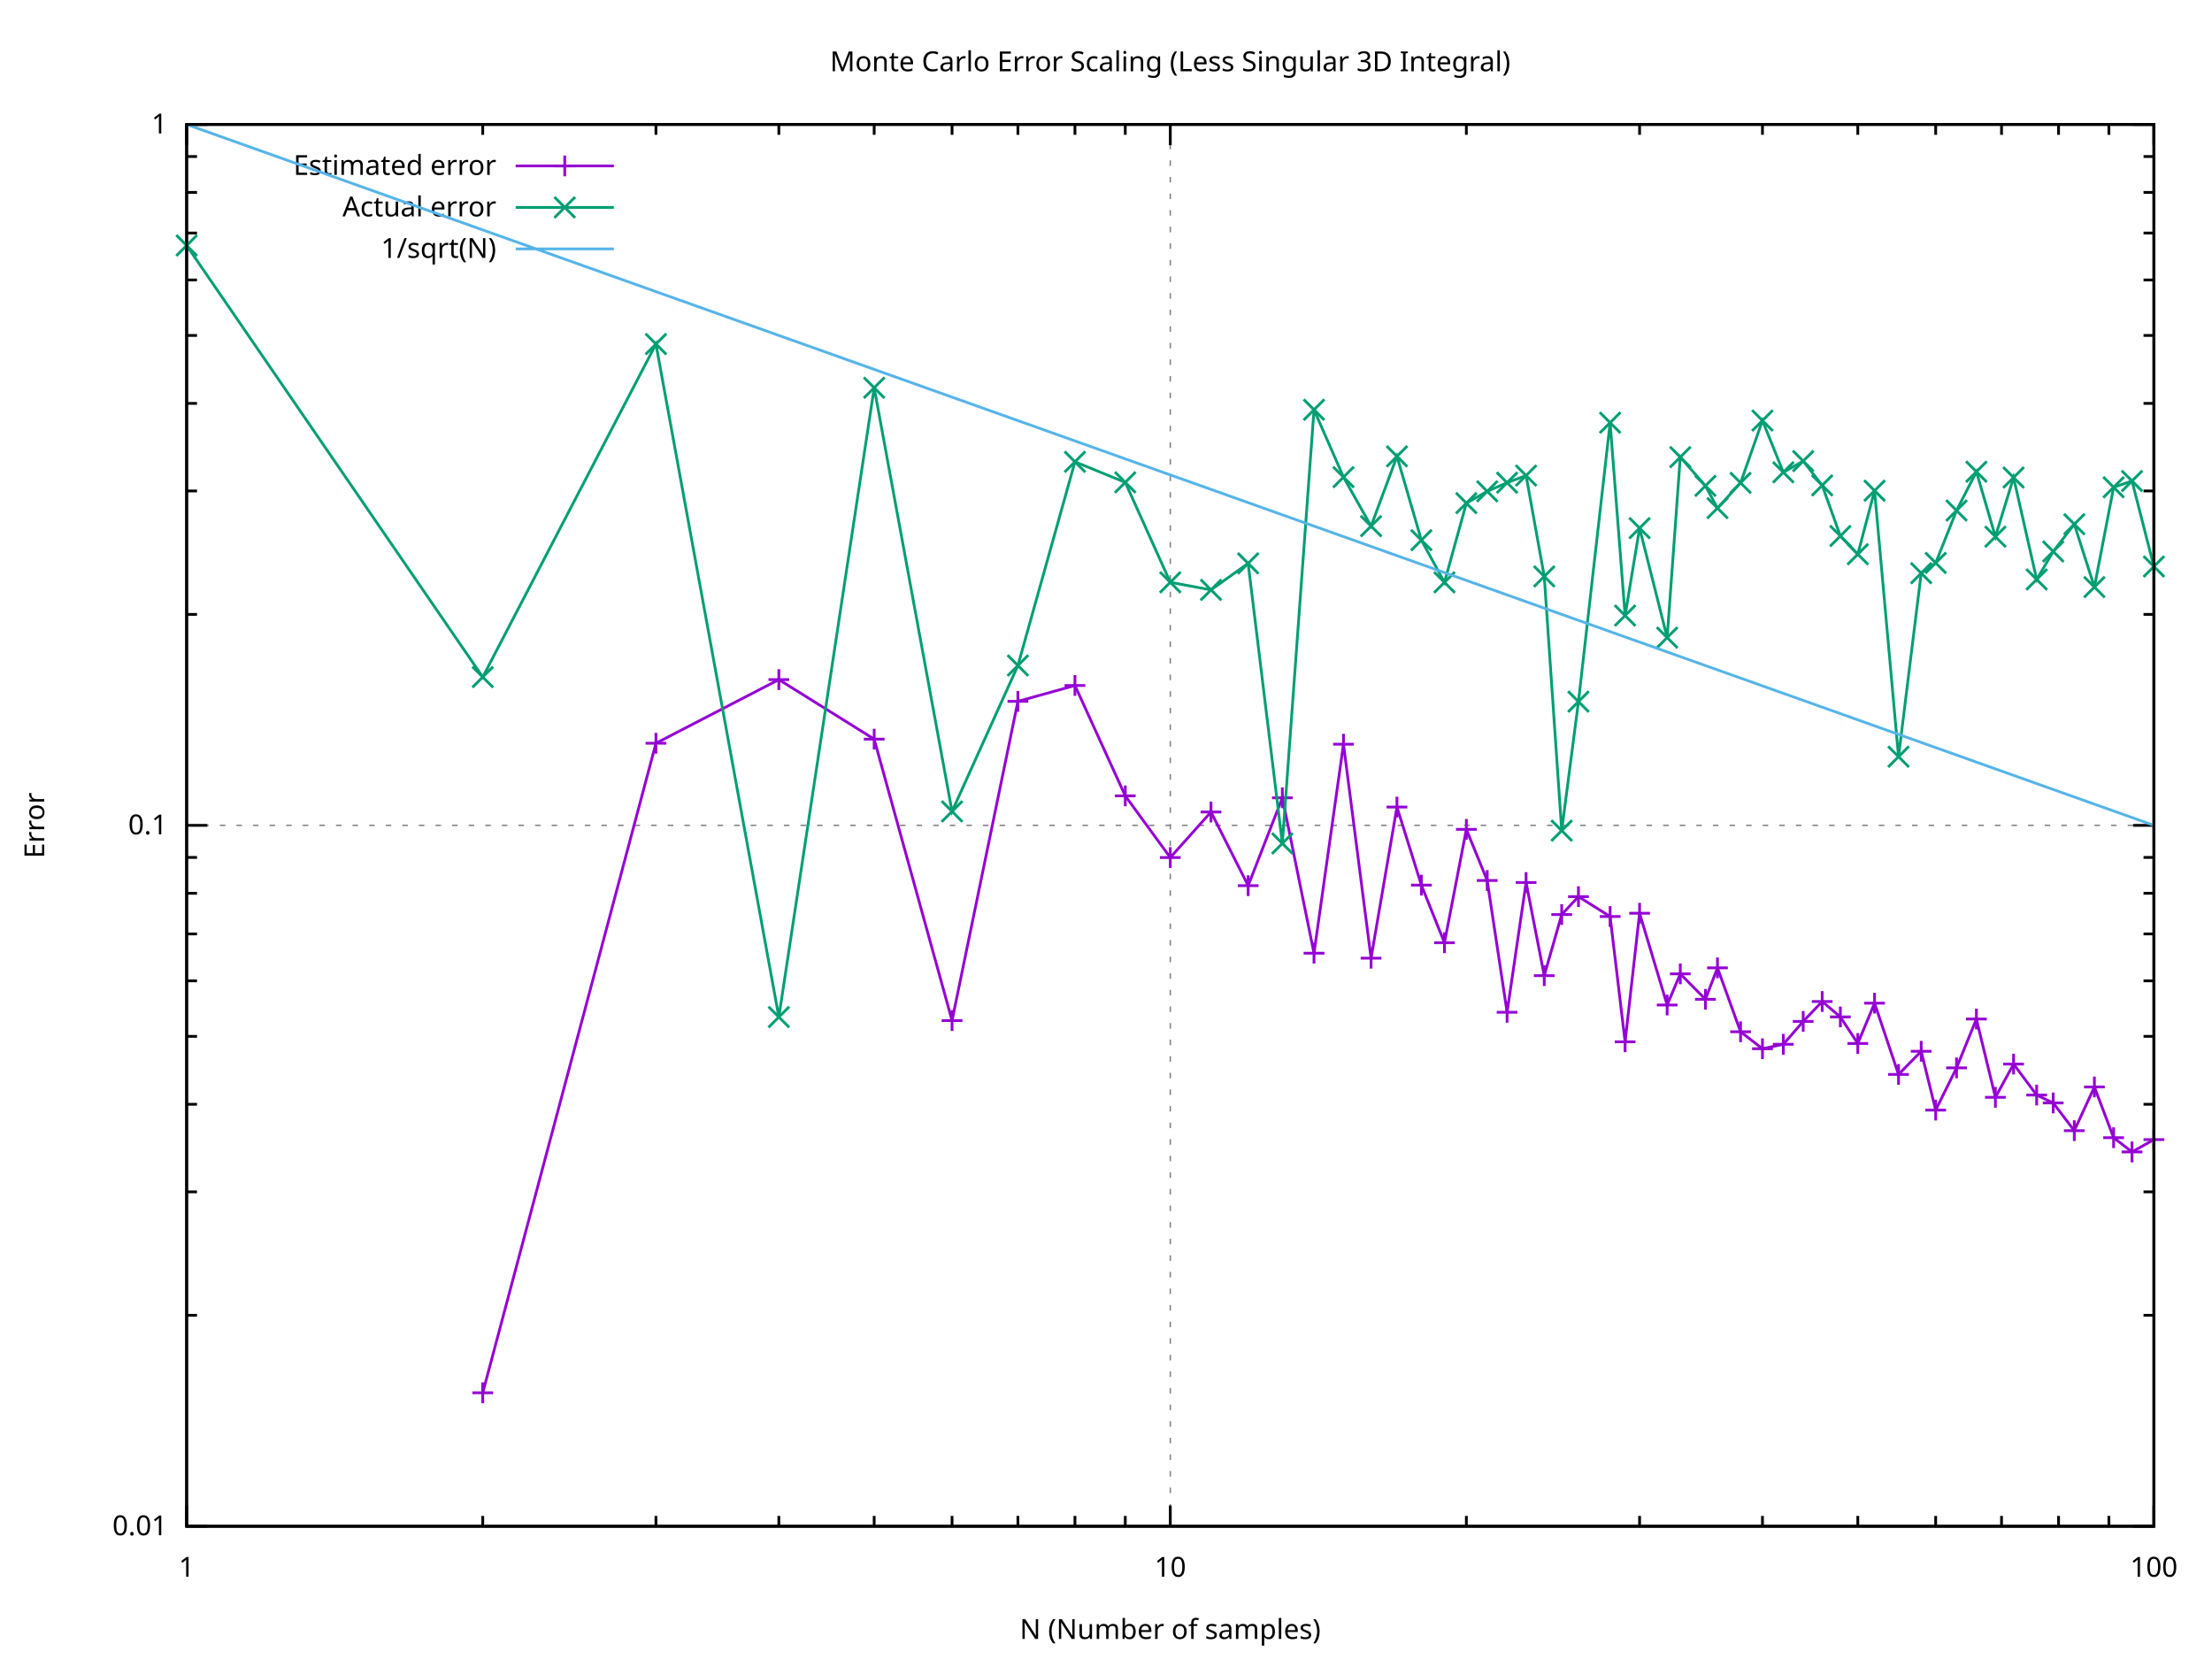
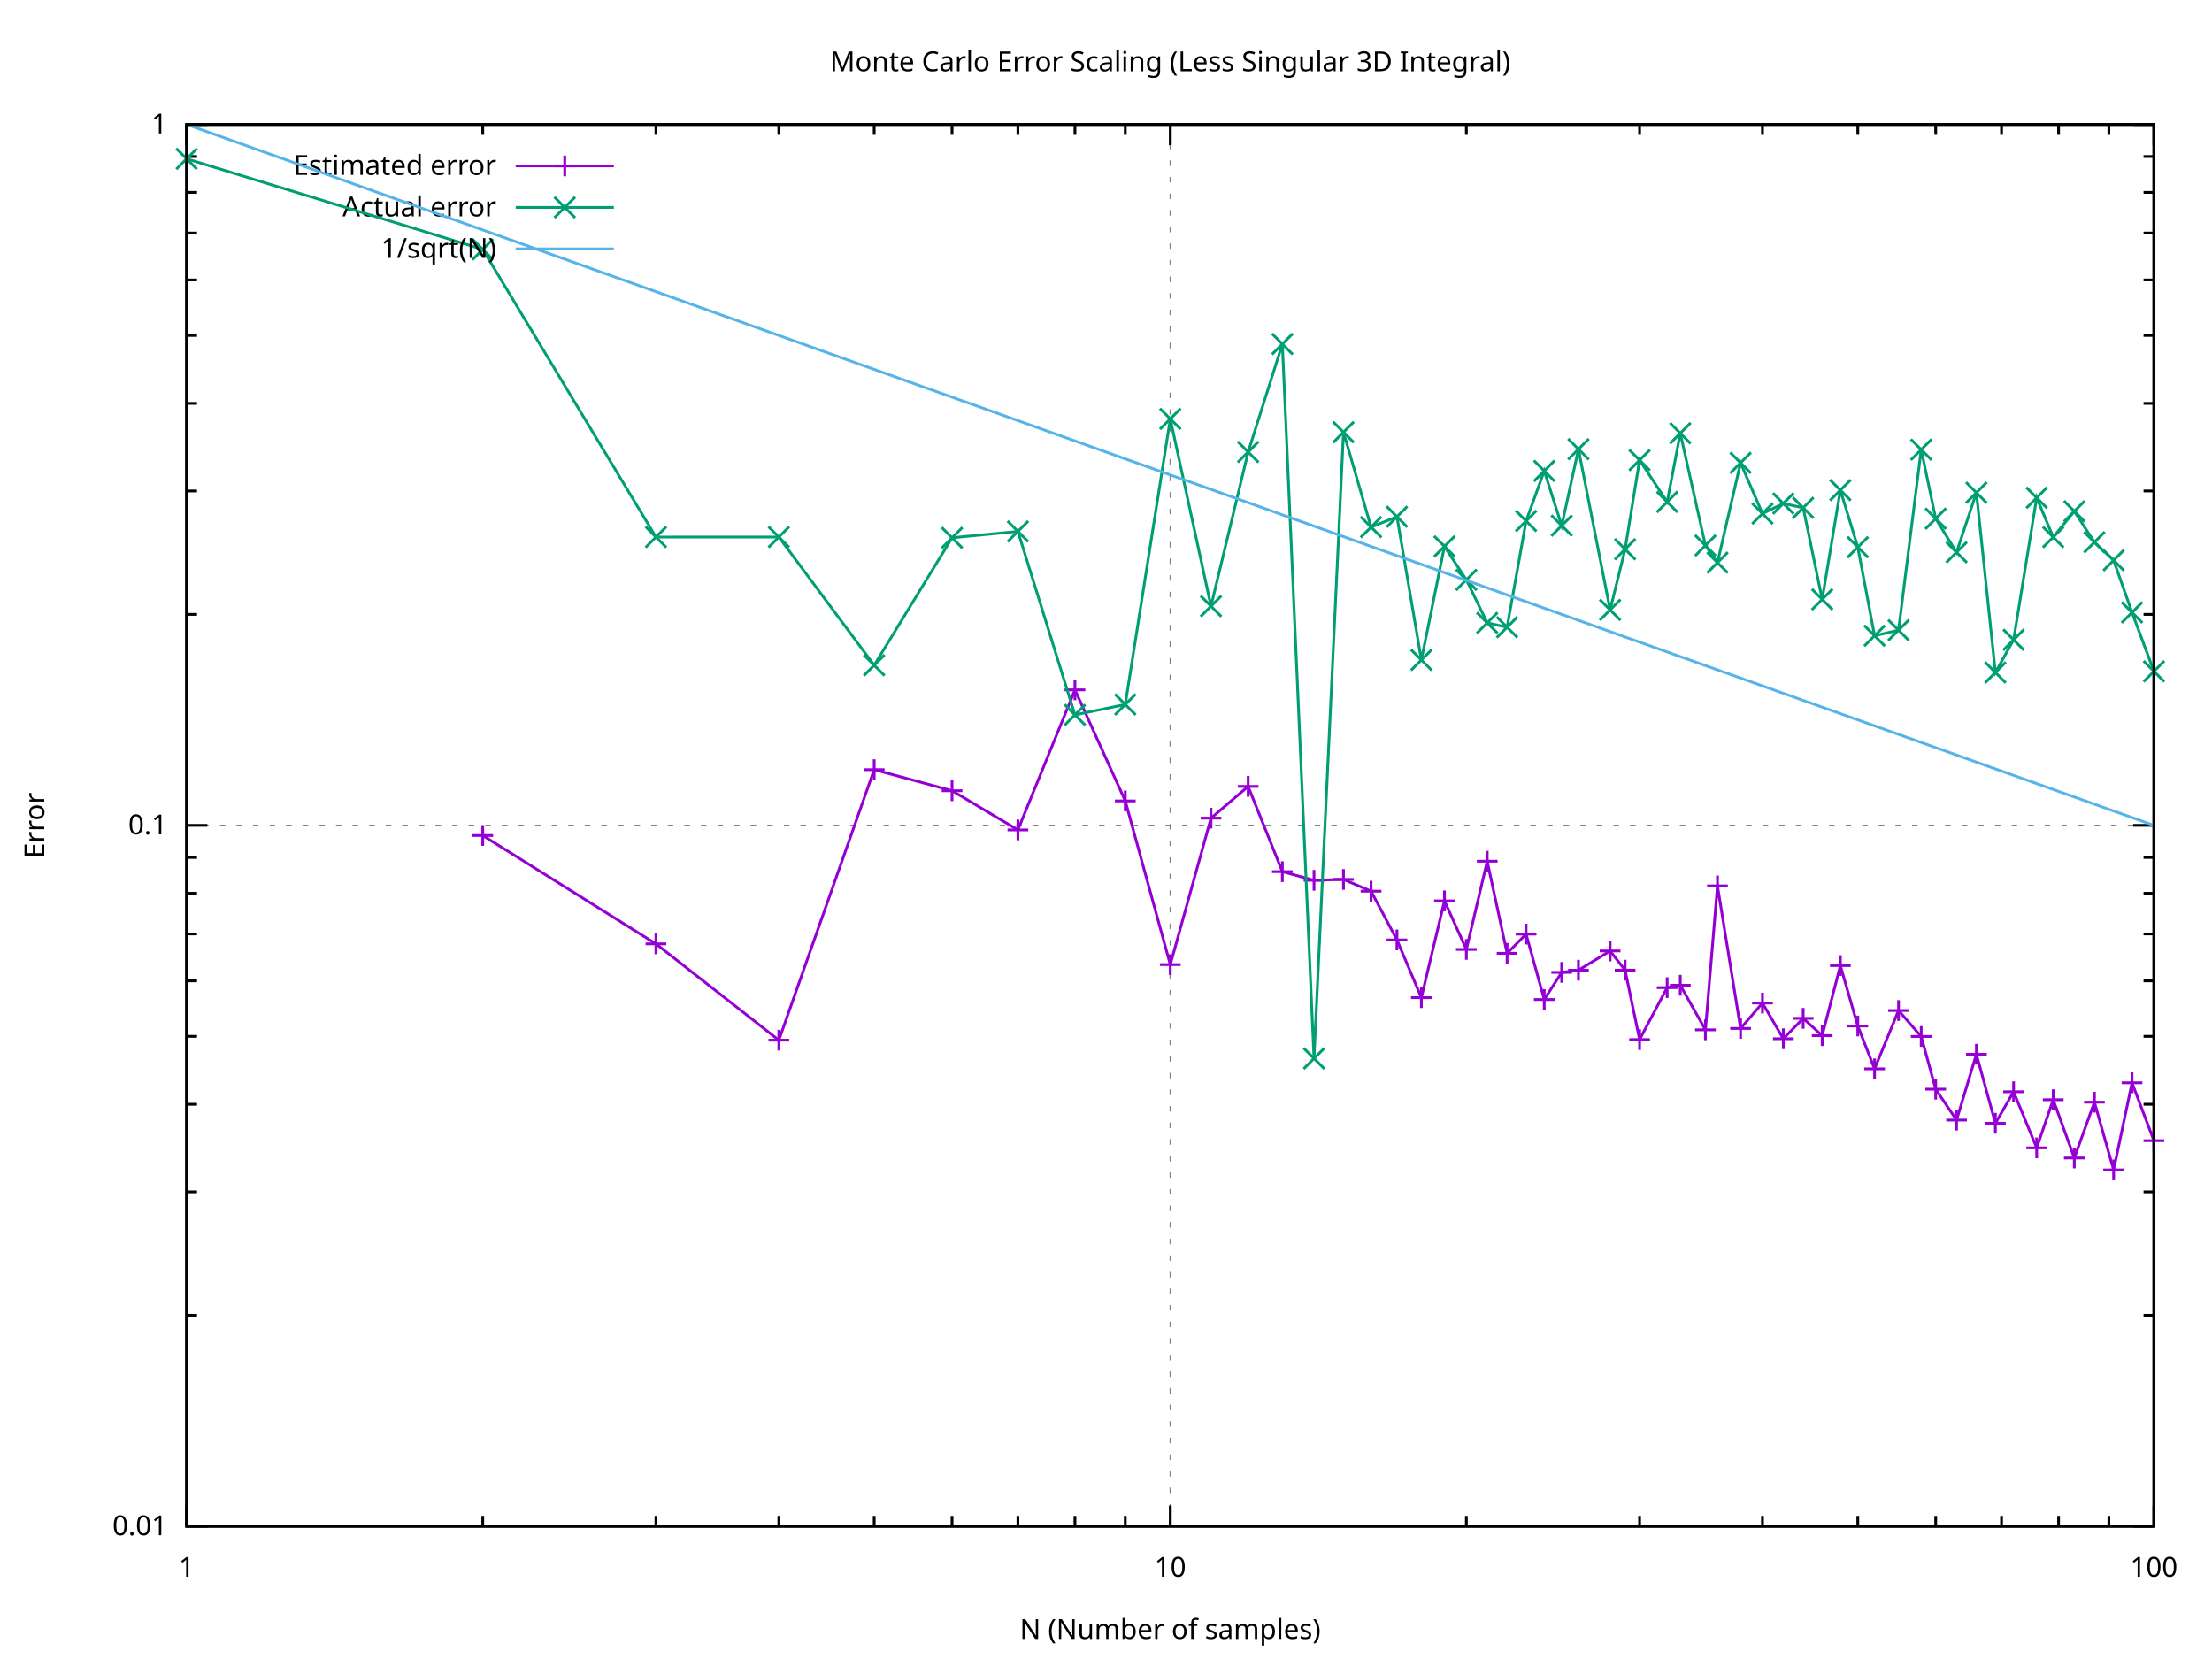
<svg xmlns="http://www.w3.org/2000/svg" xmlns:xlink="http://www.w3.org/1999/xlink" width="800" height="600" viewBox="0 0 800 600">
  <g id="gnuplot_canvas">
    <rect x="0" y="0" width="800" height="600" fill="#ffffff" />
    <defs>
      <circle id="gpDot" r="0.5" stroke-width="0.5" stroke="currentColor" />
      <path id="gpPt0" stroke-width="0.267" stroke="currentColor" d="M-1,0 h2 M0,-1 v2" />
      <path id="gpPt1" stroke-width="0.267" stroke="currentColor" d="M-1,-1 L1,1 M1,-1 L-1,1" />
      <path id="gpPt2" stroke-width="0.267" stroke="currentColor" d="M-1,0 L1,0 M0,-1 L0,1 M-1,-1 L1,1 M-1,1 L1,-1" />
      <rect id="gpPt3" stroke-width="0.267" stroke="currentColor" x="-1" y="-1" width="2" height="2" />
      <rect id="gpPt4" stroke-width="0.267" stroke="currentColor" fill="currentColor" x="-1" y="-1" width="2" height="2" />
      <circle id="gpPt5" stroke-width="0.267" stroke="currentColor" cx="0" cy="0" r="1" />
      <use xlink:href="#gpPt5" id="gpPt6" fill="currentColor" stroke="none" />
      <path id="gpPt7" stroke-width="0.267" stroke="currentColor" d="M0,-1.33 L-1.33,0.67 L1.33,0.67 z" />
      <use xlink:href="#gpPt7" id="gpPt8" fill="currentColor" stroke="none" />
      <use xlink:href="#gpPt7" id="gpPt9" stroke="currentColor" transform="rotate(180)" />
      <use xlink:href="#gpPt9" id="gpPt10" fill="currentColor" stroke="none" />
      <use xlink:href="#gpPt3" id="gpPt11" stroke="currentColor" transform="rotate(45)" />
      <use xlink:href="#gpPt11" id="gpPt12" fill="currentColor" stroke="none" />
      <path id="gpPt13" stroke-width="0.267" stroke="currentColor" d="M0,1.330 L1.265,0.411 L0.782,-1.067 L-0.782,-1.076 L-1.265,0.411 z" />
      <use xlink:href="#gpPt13" id="gpPt14" fill="currentColor" stroke="none" />
      <filter id="textbox" filterUnits="objectBoundingBox" x="0" y="0" height="1" width="1">
        <feFlood flood-color="#FFFFFF" flood-opacity="1" result="bgnd" />
        <feComposite in="SourceGraphic" in2="bgnd" operator="atop" />
      </filter>
      <filter id="greybox" filterUnits="objectBoundingBox" x="0" y="0" height="1" width="1">
        <feFlood flood-color="lightgrey" flood-opacity="1" result="grey" />
        <feComposite in="SourceGraphic" in2="grey" operator="atop" />
      </filter>
    </defs>
    <g fill="none" color="#FFFFFF" stroke="currentColor" stroke-width="1.00" stroke-linecap="butt" stroke-linejoin="miter">
</g>
    <g fill="none" color="black" stroke="currentColor" stroke-width="1.00" stroke-linecap="butt" stroke-linejoin="miter">
</g>
    <g fill="none" color="black" stroke="black" stroke-width="0.50" stroke-linecap="butt" stroke-linejoin="miter">
</g>
    <g fill="none" color="gray" stroke="currentColor" stroke-width="0.50" stroke-linecap="butt" stroke-linejoin="miter">
      <path stroke="gray" stroke-dasharray="2,4" class="gridline" d="M67.50,552.00 L778.99,552.00  " />
    </g>
    <g fill="none" color="gray" stroke="gray" stroke-width="1.00" stroke-linecap="butt" stroke-linejoin="miter">
</g>
    <g fill="none" color="black" stroke="currentColor" stroke-width="1.00" stroke-linecap="butt" stroke-linejoin="miter">
      <path stroke="black" d="M67.50,552.00 L75.00,552.00 M778.99,552.00 L771.49,552.00  " />
      <g transform="translate(60.50,555.25)" stroke="none" fill="black" font-family="Verdana" font-size="10.00" text-anchor="end">
        <text>
          <tspan font-family="Verdana"> 0.01</tspan>
        </text>
      </g>
    </g>
    <g fill="none" color="black" stroke="currentColor" stroke-width="1.00" stroke-linecap="butt" stroke-linejoin="miter">
      <path stroke="black" d="M67.50,475.69 L71.25,475.69 M778.99,475.69 L775.24,475.69 M67.50,431.05 L71.25,431.05 M778.99,431.05 L775.24,431.05   M67.50,399.38 L71.25,399.38 M778.99,399.38 L775.24,399.38 M67.50,374.81 L71.25,374.81 M778.99,374.81 L775.24,374.81   M67.50,354.74 L71.25,354.74 M778.99,354.74 L775.24,354.74 M67.50,337.77 L71.25,337.77 M778.99,337.77 L775.24,337.77   M67.50,323.07 L71.25,323.07 M778.99,323.07 L775.24,323.07 M67.50,310.10 L71.25,310.10 M778.99,310.10 L775.24,310.10    " />
    </g>
    <g fill="none" color="black" stroke="black" stroke-width="0.50" stroke-linecap="butt" stroke-linejoin="miter">
</g>
    <g fill="none" color="gray" stroke="currentColor" stroke-width="0.50" stroke-linecap="butt" stroke-linejoin="miter">
      <path stroke="gray" stroke-dasharray="2,4" class="gridline" d="M67.50,298.50 L778.99,298.50  " />
    </g>
    <g fill="none" color="gray" stroke="gray" stroke-width="1.00" stroke-linecap="butt" stroke-linejoin="miter">
</g>
    <g fill="none" color="black" stroke="currentColor" stroke-width="1.00" stroke-linecap="butt" stroke-linejoin="miter">
      <path stroke="black" d="M67.50,298.50 L75.00,298.50 M778.99,298.50 L771.49,298.50  " />
      <g transform="translate(60.50,301.75)" stroke="none" fill="black" font-family="Verdana" font-size="10.00" text-anchor="end">
        <text>
          <tspan font-family="Verdana"> 0.1</tspan>
        </text>
      </g>
    </g>
    <g fill="none" color="black" stroke="currentColor" stroke-width="1.00" stroke-linecap="butt" stroke-linejoin="miter">
      <path stroke="black" d="M67.50,222.20 L71.25,222.20 M778.99,222.20 L775.24,222.20 M67.50,177.56 L71.25,177.56 M778.99,177.56 L775.24,177.56   M67.50,145.89 L71.25,145.89 M778.99,145.89 L775.24,145.89 M67.50,121.32 L71.25,121.32 M778.99,121.32 L775.24,121.32   M67.50,101.25 L71.25,101.25 M778.99,101.25 L775.24,101.25 M67.50,84.28 L71.25,84.28 M778.99,84.28 L775.24,84.28   M67.50,69.58 L71.25,69.58 M778.99,69.58 L775.24,69.58 M67.50,56.61 L71.25,56.61 M778.99,56.61 L775.24,56.61    " />
    </g>
    <g fill="none" color="black" stroke="black" stroke-width="0.50" stroke-linecap="butt" stroke-linejoin="miter">
</g>
    <g fill="none" color="gray" stroke="currentColor" stroke-width="0.50" stroke-linecap="butt" stroke-linejoin="miter">
      <path stroke="gray" stroke-dasharray="2,4" class="gridline" d="M67.50,45.01 L778.99,45.01  " />
    </g>
    <g fill="none" color="gray" stroke="gray" stroke-width="1.00" stroke-linecap="butt" stroke-linejoin="miter">
</g>
    <g fill="none" color="black" stroke="currentColor" stroke-width="1.00" stroke-linecap="butt" stroke-linejoin="miter">
      <path stroke="black" d="M67.50,45.01 L75.00,45.01 M778.99,45.01 L771.49,45.01  " />
      <g transform="translate(60.50,48.26)" stroke="none" fill="black" font-family="Verdana" font-size="10.00" text-anchor="end">
        <text>
          <tspan font-family="Verdana"> 1</tspan>
        </text>
      </g>
    </g>
    <g fill="none" color="black" stroke="currentColor" stroke-width="1.00" stroke-linecap="butt" stroke-linejoin="miter">
</g>
    <g fill="none" color="black" stroke="black" stroke-width="0.50" stroke-linecap="butt" stroke-linejoin="miter">
</g>
    <g fill="none" color="gray" stroke="currentColor" stroke-width="0.50" stroke-linecap="butt" stroke-linejoin="miter">
      <path stroke="gray" stroke-dasharray="2,4" class="gridline" d="M67.50,552.00 L67.50,45.01  " />
    </g>
    <g fill="none" color="gray" stroke="gray" stroke-width="1.00" stroke-linecap="butt" stroke-linejoin="miter">
</g>
    <g fill="none" color="black" stroke="currentColor" stroke-width="1.00" stroke-linecap="butt" stroke-linejoin="miter">
      <path stroke="black" d="M67.50,552.00 L67.50,544.50 M67.50,45.01 L67.50,52.51  " />
      <g transform="translate(67.50,570.25)" stroke="none" fill="black" font-family="Verdana" font-size="10.00" text-anchor="middle">
        <text>
          <tspan font-family="Verdana"> 1</tspan>
        </text>
      </g>
    </g>
    <g fill="none" color="black" stroke="currentColor" stroke-width="1.00" stroke-linecap="butt" stroke-linejoin="miter">
      <path stroke="black" d="M174.59,552.00 L174.59,548.25 M174.59,45.01 L174.59,48.76 M237.23,552.00 L237.23,548.25 M237.23,45.01 L237.23,48.76   M281.68,552.00 L281.68,548.25 M281.68,45.01 L281.68,48.76 M316.16,552.00 L316.16,548.25 M316.16,45.01 L316.16,48.76   M344.32,552.00 L344.32,548.25 M344.32,45.01 L344.32,48.76 M368.14,552.00 L368.14,548.25 M368.14,45.01 L368.14,48.76   M388.77,552.00 L388.77,548.25 M388.77,45.01 L388.77,48.76 M406.97,552.00 L406.97,548.25 M406.97,45.01 L406.97,48.76    " />
    </g>
    <g fill="none" color="black" stroke="black" stroke-width="0.50" stroke-linecap="butt" stroke-linejoin="miter">
</g>
    <g fill="none" color="gray" stroke="currentColor" stroke-width="0.50" stroke-linecap="butt" stroke-linejoin="miter">
      <path stroke="gray" stroke-dasharray="2,4" class="gridline" d="M423.25,552.00 L423.25,45.01  " />
    </g>
    <g fill="none" color="gray" stroke="gray" stroke-width="1.00" stroke-linecap="butt" stroke-linejoin="miter">
</g>
    <g fill="none" color="black" stroke="currentColor" stroke-width="1.00" stroke-linecap="butt" stroke-linejoin="miter">
      <path stroke="black" d="M423.25,552.00 L423.25,544.50 M423.25,45.01 L423.25,52.51  " />
      <g transform="translate(423.25,570.25)" stroke="none" fill="black" font-family="Verdana" font-size="10.00" text-anchor="middle">
        <text>
          <tspan font-family="Verdana"> 10</tspan>
        </text>
      </g>
    </g>
    <g fill="none" color="black" stroke="currentColor" stroke-width="1.00" stroke-linecap="butt" stroke-linejoin="miter">
      <path stroke="black" d="M530.33,552.00 L530.33,548.25 M530.33,45.01 L530.33,48.76 M592.98,552.00 L592.98,548.25 M592.98,45.01 L592.98,48.76   M637.42,552.00 L637.42,548.25 M637.42,45.01 L637.42,48.76 M671.90,552.00 L671.90,548.25 M671.90,45.01 L671.90,48.76   M700.07,552.00 L700.07,548.25 M700.07,45.01 L700.07,48.76 M723.88,552.00 L723.88,548.25 M723.88,45.01 L723.88,48.76   M744.51,552.00 L744.51,548.25 M744.51,45.01 L744.51,48.76 M762.71,552.00 L762.71,548.25 M762.71,45.01 L762.71,48.76    " />
    </g>
    <g fill="none" color="black" stroke="black" stroke-width="0.50" stroke-linecap="butt" stroke-linejoin="miter">
</g>
    <g fill="none" color="gray" stroke="currentColor" stroke-width="0.50" stroke-linecap="butt" stroke-linejoin="miter">
      <path stroke="gray" stroke-dasharray="2,4" class="gridline" d="M778.99,552.00 L778.99,45.01  " />
    </g>
    <g fill="none" color="gray" stroke="gray" stroke-width="1.00" stroke-linecap="butt" stroke-linejoin="miter">
</g>
    <g fill="none" color="black" stroke="currentColor" stroke-width="1.00" stroke-linecap="butt" stroke-linejoin="miter">
      <path stroke="black" d="M778.99,552.00 L778.99,544.50 M778.99,45.01 L778.99,52.51  " />
      <g transform="translate(778.99,570.25)" stroke="none" fill="black" font-family="Verdana" font-size="10.00" text-anchor="middle">
        <text>
          <tspan font-family="Verdana"> 100</tspan>
        </text>
      </g>
    </g>
    <g fill="none" color="black" stroke="currentColor" stroke-width="1.00" stroke-linecap="butt" stroke-linejoin="miter">
</g>
    <g fill="none" color="black" stroke="currentColor" stroke-width="1.00" stroke-linecap="butt" stroke-linejoin="miter">
      <path stroke="black" d="M67.50,45.01 L67.50,552.00 L778.99,552.00 L778.99,45.01 L67.50,45.01 Z  " />
    </g>
    <g fill="none" color="black" stroke="currentColor" stroke-width="1.00" stroke-linecap="butt" stroke-linejoin="miter">
</g>
    <g id="gnuplot_plot_1">
      <g fill="none" color="black" stroke="currentColor" stroke-width="1.00" stroke-linecap="butt" stroke-linejoin="miter">
        <g transform="translate(179.50,63.26)" stroke="none" fill="black" font-family="Verdana" font-size="10.00" text-anchor="end">
          <text>
            <tspan font-family="Verdana">Estimated error</tspan>
          </text>
        </g>
      </g>
      <g fill="none" color="black" stroke="currentColor" stroke-width="1.00" stroke-linecap="butt" stroke-linejoin="miter">
-         <path stroke="rgb(148,   0, 211)" d="M186.50,60.01 L222.00,60.01 M174.59,503.72 L237.23,268.80 L281.68,245.79 L316.16,267.32 L344.32,369.10 L368.14,253.65   L388.77,247.92 L406.97,287.84 L423.25,310.14 L437.97,293.67 L451.41,320.31 L463.78,288.54 L475.23,344.74 L485.89,269.15   L495.86,346.54 L505.23,291.88 L514.06,320.11 L522.41,340.96 L530.33,299.95 L537.87,318.44 L545.06,366.10 L551.93,319.17   L558.50,352.86 L564.81,330.76 L570.87,324.28 L582.32,331.47 L587.74,376.79 L592.98,330.29 L602.95,363.48 L607.70,352.21   L616.79,361.41 L621.15,350.04 L629.50,373.15 L637.42,379.29 L644.96,377.68 L652.15,369.41 L659.02,362.21 L665.59,367.78   L671.90,377.39 L677.96,362.81 L686.63,388.58 L694.83,380.21 L700.07,401.49 L707.61,386.21 L714.79,368.54 L721.66,396.86   L728.24,384.84 L736.59,396.04 L742.57,398.89 L750.20,408.92 L757.47,393.12 L764.42,411.46 L771.07,416.61 L778.99,412.15    " />
-         <use xlink:href="#gpPt0" transform="translate(174.59,503.72) scale(3.75)" color="rgb(148,   0, 211)" />
-         <use xlink:href="#gpPt0" transform="translate(237.23,268.80) scale(3.75)" color="rgb(148,   0, 211)" />
-         <use xlink:href="#gpPt0" transform="translate(281.68,245.79) scale(3.75)" color="rgb(148,   0, 211)" />
-         <use xlink:href="#gpPt0" transform="translate(316.16,267.32) scale(3.75)" color="rgb(148,   0, 211)" />
-         <use xlink:href="#gpPt0" transform="translate(344.32,369.10) scale(3.75)" color="rgb(148,   0, 211)" />
-         <use xlink:href="#gpPt0" transform="translate(368.14,253.65) scale(3.75)" color="rgb(148,   0, 211)" />
-         <use xlink:href="#gpPt0" transform="translate(388.77,247.92) scale(3.75)" color="rgb(148,   0, 211)" />
-         <use xlink:href="#gpPt0" transform="translate(406.97,287.84) scale(3.75)" color="rgb(148,   0, 211)" />
-         <use xlink:href="#gpPt0" transform="translate(423.25,310.14) scale(3.75)" color="rgb(148,   0, 211)" />
-         <use xlink:href="#gpPt0" transform="translate(437.97,293.67) scale(3.75)" color="rgb(148,   0, 211)" />
-         <use xlink:href="#gpPt0" transform="translate(451.41,320.31) scale(3.75)" color="rgb(148,   0, 211)" />
-         <use xlink:href="#gpPt0" transform="translate(463.78,288.54) scale(3.75)" color="rgb(148,   0, 211)" />
-         <use xlink:href="#gpPt0" transform="translate(475.23,344.74) scale(3.75)" color="rgb(148,   0, 211)" />
-         <use xlink:href="#gpPt0" transform="translate(485.89,269.15) scale(3.75)" color="rgb(148,   0, 211)" />
-         <use xlink:href="#gpPt0" transform="translate(495.86,346.54) scale(3.75)" color="rgb(148,   0, 211)" />
-         <use xlink:href="#gpPt0" transform="translate(505.23,291.88) scale(3.75)" color="rgb(148,   0, 211)" />
-         <use xlink:href="#gpPt0" transform="translate(514.06,320.11) scale(3.75)" color="rgb(148,   0, 211)" />
-         <use xlink:href="#gpPt0" transform="translate(522.41,340.96) scale(3.75)" color="rgb(148,   0, 211)" />
-         <use xlink:href="#gpPt0" transform="translate(530.33,299.95) scale(3.75)" color="rgb(148,   0, 211)" />
-         <use xlink:href="#gpPt0" transform="translate(537.87,318.44) scale(3.75)" color="rgb(148,   0, 211)" />
-         <use xlink:href="#gpPt0" transform="translate(545.06,366.10) scale(3.75)" color="rgb(148,   0, 211)" />
-         <use xlink:href="#gpPt0" transform="translate(551.93,319.17) scale(3.75)" color="rgb(148,   0, 211)" />
-         <use xlink:href="#gpPt0" transform="translate(558.50,352.86) scale(3.75)" color="rgb(148,   0, 211)" />
-         <use xlink:href="#gpPt0" transform="translate(564.81,330.76) scale(3.75)" color="rgb(148,   0, 211)" />
-         <use xlink:href="#gpPt0" transform="translate(570.87,324.28) scale(3.75)" color="rgb(148,   0, 211)" />
-         <use xlink:href="#gpPt0" transform="translate(582.32,331.47) scale(3.75)" color="rgb(148,   0, 211)" />
-         <use xlink:href="#gpPt0" transform="translate(587.74,376.79) scale(3.75)" color="rgb(148,   0, 211)" />
-         <use xlink:href="#gpPt0" transform="translate(592.98,330.29) scale(3.75)" color="rgb(148,   0, 211)" />
-         <use xlink:href="#gpPt0" transform="translate(602.95,363.48) scale(3.75)" color="rgb(148,   0, 211)" />
-         <use xlink:href="#gpPt0" transform="translate(607.70,352.21) scale(3.75)" color="rgb(148,   0, 211)" />
-         <use xlink:href="#gpPt0" transform="translate(616.79,361.41) scale(3.75)" color="rgb(148,   0, 211)" />
-         <use xlink:href="#gpPt0" transform="translate(621.15,350.04) scale(3.75)" color="rgb(148,   0, 211)" />
-         <use xlink:href="#gpPt0" transform="translate(629.50,373.15) scale(3.75)" color="rgb(148,   0, 211)" />
-         <use xlink:href="#gpPt0" transform="translate(637.42,379.29) scale(3.75)" color="rgb(148,   0, 211)" />
-         <use xlink:href="#gpPt0" transform="translate(644.96,377.68) scale(3.75)" color="rgb(148,   0, 211)" />
-         <use xlink:href="#gpPt0" transform="translate(652.15,369.41) scale(3.75)" color="rgb(148,   0, 211)" />
-         <use xlink:href="#gpPt0" transform="translate(659.02,362.21) scale(3.75)" color="rgb(148,   0, 211)" />
-         <use xlink:href="#gpPt0" transform="translate(665.59,367.78) scale(3.75)" color="rgb(148,   0, 211)" />
-         <use xlink:href="#gpPt0" transform="translate(671.90,377.39) scale(3.75)" color="rgb(148,   0, 211)" />
-         <use xlink:href="#gpPt0" transform="translate(677.96,362.81) scale(3.75)" color="rgb(148,   0, 211)" />
-         <use xlink:href="#gpPt0" transform="translate(686.63,388.58) scale(3.75)" color="rgb(148,   0, 211)" />
-         <use xlink:href="#gpPt0" transform="translate(694.83,380.21) scale(3.75)" color="rgb(148,   0, 211)" />
-         <use xlink:href="#gpPt0" transform="translate(700.07,401.49) scale(3.75)" color="rgb(148,   0, 211)" />
-         <use xlink:href="#gpPt0" transform="translate(707.61,386.21) scale(3.75)" color="rgb(148,   0, 211)" />
-         <use xlink:href="#gpPt0" transform="translate(714.79,368.54) scale(3.75)" color="rgb(148,   0, 211)" />
-         <use xlink:href="#gpPt0" transform="translate(721.66,396.86) scale(3.75)" color="rgb(148,   0, 211)" />
-         <use xlink:href="#gpPt0" transform="translate(728.24,384.84) scale(3.75)" color="rgb(148,   0, 211)" />
-         <use xlink:href="#gpPt0" transform="translate(736.59,396.04) scale(3.75)" color="rgb(148,   0, 211)" />
-         <use xlink:href="#gpPt0" transform="translate(742.57,398.89) scale(3.75)" color="rgb(148,   0, 211)" />
-         <use xlink:href="#gpPt0" transform="translate(750.20,408.92) scale(3.75)" color="rgb(148,   0, 211)" />
-         <use xlink:href="#gpPt0" transform="translate(757.47,393.12) scale(3.75)" color="rgb(148,   0, 211)" />
-         <use xlink:href="#gpPt0" transform="translate(764.42,411.46) scale(3.75)" color="rgb(148,   0, 211)" />
-         <use xlink:href="#gpPt0" transform="translate(771.07,416.61) scale(3.75)" color="rgb(148,   0, 211)" />
-         <use xlink:href="#gpPt0" transform="translate(778.99,412.15) scale(3.75)" color="rgb(148,   0, 211)" />
+         <path stroke="rgb(148,   0, 211)" d="M186.50,60.01 L222.00,60.01 M174.59,302.17 L237.23,341.36 L281.68,376.19 L316.16,278.36 L344.32,285.98 L368.14,300.15   L388.77,249.50 L406.97,289.67 L423.25,348.87 L437.97,295.89 L451.41,284.42 L463.78,315.25 L475.23,318.37 L485.89,318.06   L495.86,322.31 L505.23,339.94 L514.06,360.81 L522.41,325.81 L530.33,343.37 L537.87,311.47 L545.06,344.79 L551.93,337.83   L558.50,361.49 L564.81,351.68 L570.87,350.89 L582.32,343.92 L587.74,350.87 L592.98,375.98 L602.95,357.19 L607.70,356.34   L616.79,372.45 L621.15,320.39 L629.50,371.95 L637.42,362.76 L644.96,375.67 L652.15,368.30 L659.02,374.55 L665.59,349.22   L671.90,371.07 L677.96,386.56 L686.63,365.47 L694.83,374.85 L700.07,393.92 L707.61,405.09 L714.79,381.29 L721.66,406.24   L728.24,394.85 L736.59,415.14 L742.57,397.73 L750.20,418.80 L757.47,398.62 L764.42,423.11 L771.07,391.61 L778.99,412.54    " />
+         <use xlink:href="#gpPt0" transform="translate(174.59,302.17) scale(3.75)" color="rgb(148,   0, 211)" />
+         <use xlink:href="#gpPt0" transform="translate(237.23,341.36) scale(3.75)" color="rgb(148,   0, 211)" />
+         <use xlink:href="#gpPt0" transform="translate(281.68,376.19) scale(3.75)" color="rgb(148,   0, 211)" />
+         <use xlink:href="#gpPt0" transform="translate(316.16,278.36) scale(3.75)" color="rgb(148,   0, 211)" />
+         <use xlink:href="#gpPt0" transform="translate(344.32,285.98) scale(3.75)" color="rgb(148,   0, 211)" />
+         <use xlink:href="#gpPt0" transform="translate(368.14,300.15) scale(3.75)" color="rgb(148,   0, 211)" />
+         <use xlink:href="#gpPt0" transform="translate(388.77,249.50) scale(3.75)" color="rgb(148,   0, 211)" />
+         <use xlink:href="#gpPt0" transform="translate(406.97,289.67) scale(3.75)" color="rgb(148,   0, 211)" />
+         <use xlink:href="#gpPt0" transform="translate(423.25,348.87) scale(3.75)" color="rgb(148,   0, 211)" />
+         <use xlink:href="#gpPt0" transform="translate(437.97,295.89) scale(3.75)" color="rgb(148,   0, 211)" />
+         <use xlink:href="#gpPt0" transform="translate(451.41,284.42) scale(3.75)" color="rgb(148,   0, 211)" />
+         <use xlink:href="#gpPt0" transform="translate(463.78,315.25) scale(3.75)" color="rgb(148,   0, 211)" />
+         <use xlink:href="#gpPt0" transform="translate(475.23,318.37) scale(3.75)" color="rgb(148,   0, 211)" />
+         <use xlink:href="#gpPt0" transform="translate(485.89,318.06) scale(3.75)" color="rgb(148,   0, 211)" />
+         <use xlink:href="#gpPt0" transform="translate(495.86,322.31) scale(3.75)" color="rgb(148,   0, 211)" />
+         <use xlink:href="#gpPt0" transform="translate(505.23,339.94) scale(3.75)" color="rgb(148,   0, 211)" />
+         <use xlink:href="#gpPt0" transform="translate(514.06,360.81) scale(3.75)" color="rgb(148,   0, 211)" />
+         <use xlink:href="#gpPt0" transform="translate(522.41,325.81) scale(3.75)" color="rgb(148,   0, 211)" />
+         <use xlink:href="#gpPt0" transform="translate(530.33,343.37) scale(3.75)" color="rgb(148,   0, 211)" />
+         <use xlink:href="#gpPt0" transform="translate(537.87,311.47) scale(3.75)" color="rgb(148,   0, 211)" />
+         <use xlink:href="#gpPt0" transform="translate(545.06,344.79) scale(3.75)" color="rgb(148,   0, 211)" />
+         <use xlink:href="#gpPt0" transform="translate(551.93,337.83) scale(3.75)" color="rgb(148,   0, 211)" />
+         <use xlink:href="#gpPt0" transform="translate(558.50,361.49) scale(3.75)" color="rgb(148,   0, 211)" />
+         <use xlink:href="#gpPt0" transform="translate(564.81,351.68) scale(3.75)" color="rgb(148,   0, 211)" />
+         <use xlink:href="#gpPt0" transform="translate(570.87,350.89) scale(3.75)" color="rgb(148,   0, 211)" />
+         <use xlink:href="#gpPt0" transform="translate(582.32,343.92) scale(3.75)" color="rgb(148,   0, 211)" />
+         <use xlink:href="#gpPt0" transform="translate(587.74,350.87) scale(3.75)" color="rgb(148,   0, 211)" />
+         <use xlink:href="#gpPt0" transform="translate(592.98,375.98) scale(3.75)" color="rgb(148,   0, 211)" />
+         <use xlink:href="#gpPt0" transform="translate(602.95,357.19) scale(3.75)" color="rgb(148,   0, 211)" />
+         <use xlink:href="#gpPt0" transform="translate(607.70,356.34) scale(3.75)" color="rgb(148,   0, 211)" />
+         <use xlink:href="#gpPt0" transform="translate(616.79,372.45) scale(3.75)" color="rgb(148,   0, 211)" />
+         <use xlink:href="#gpPt0" transform="translate(621.15,320.39) scale(3.75)" color="rgb(148,   0, 211)" />
+         <use xlink:href="#gpPt0" transform="translate(629.50,371.95) scale(3.75)" color="rgb(148,   0, 211)" />
+         <use xlink:href="#gpPt0" transform="translate(637.42,362.76) scale(3.75)" color="rgb(148,   0, 211)" />
+         <use xlink:href="#gpPt0" transform="translate(644.96,375.67) scale(3.75)" color="rgb(148,   0, 211)" />
+         <use xlink:href="#gpPt0" transform="translate(652.15,368.30) scale(3.75)" color="rgb(148,   0, 211)" />
+         <use xlink:href="#gpPt0" transform="translate(659.02,374.55) scale(3.75)" color="rgb(148,   0, 211)" />
+         <use xlink:href="#gpPt0" transform="translate(665.59,349.22) scale(3.75)" color="rgb(148,   0, 211)" />
+         <use xlink:href="#gpPt0" transform="translate(671.90,371.07) scale(3.75)" color="rgb(148,   0, 211)" />
+         <use xlink:href="#gpPt0" transform="translate(677.96,386.56) scale(3.75)" color="rgb(148,   0, 211)" />
+         <use xlink:href="#gpPt0" transform="translate(686.63,365.47) scale(3.75)" color="rgb(148,   0, 211)" />
+         <use xlink:href="#gpPt0" transform="translate(694.83,374.85) scale(3.75)" color="rgb(148,   0, 211)" />
+         <use xlink:href="#gpPt0" transform="translate(700.07,393.92) scale(3.75)" color="rgb(148,   0, 211)" />
+         <use xlink:href="#gpPt0" transform="translate(707.61,405.09) scale(3.75)" color="rgb(148,   0, 211)" />
+         <use xlink:href="#gpPt0" transform="translate(714.79,381.29) scale(3.75)" color="rgb(148,   0, 211)" />
+         <use xlink:href="#gpPt0" transform="translate(721.66,406.24) scale(3.75)" color="rgb(148,   0, 211)" />
+         <use xlink:href="#gpPt0" transform="translate(728.24,394.85) scale(3.75)" color="rgb(148,   0, 211)" />
+         <use xlink:href="#gpPt0" transform="translate(736.59,415.14) scale(3.75)" color="rgb(148,   0, 211)" />
+         <use xlink:href="#gpPt0" transform="translate(742.57,397.73) scale(3.75)" color="rgb(148,   0, 211)" />
+         <use xlink:href="#gpPt0" transform="translate(750.20,418.80) scale(3.75)" color="rgb(148,   0, 211)" />
+         <use xlink:href="#gpPt0" transform="translate(757.47,398.62) scale(3.75)" color="rgb(148,   0, 211)" />
+         <use xlink:href="#gpPt0" transform="translate(764.42,423.11) scale(3.75)" color="rgb(148,   0, 211)" />
+         <use xlink:href="#gpPt0" transform="translate(771.07,391.61) scale(3.75)" color="rgb(148,   0, 211)" />
+         <use xlink:href="#gpPt0" transform="translate(778.99,412.54) scale(3.75)" color="rgb(148,   0, 211)" />
        <use xlink:href="#gpPt0" transform="translate(204.25,60.01) scale(3.75)" color="rgb(148,   0, 211)" />
      </g>
    </g>
    <g id="gnuplot_plot_2">
      <g fill="none" color="black" stroke="currentColor" stroke-width="1.00" stroke-linecap="butt" stroke-linejoin="miter">
        <g transform="translate(179.50,78.26)" stroke="none" fill="black" font-family="Verdana" font-size="10.00" text-anchor="end">
          <text>
            <tspan font-family="Verdana">Actual error</tspan>
          </text>
        </g>
      </g>
      <g fill="none" color="black" stroke="currentColor" stroke-width="1.00" stroke-linecap="butt" stroke-linejoin="miter">
-         <path stroke="rgb(  0, 158, 115)" d="M186.50,75.01 L222.00,75.01 M67.50,88.78 L174.59,244.87 L237.23,124.43 L281.68,367.83 L316.16,140.24 L344.32,293.46   L368.14,240.69 L388.77,167.02 L406.97,174.45 L423.25,210.60 L437.97,213.34 L451.41,203.75 L463.78,305.04 L475.23,148.19   L485.89,172.56 L495.86,190.28 L505.23,165.05 L514.06,195.36 L522.41,210.62 L530.33,181.97 L537.87,177.70 L545.06,174.57   L551.93,172.00 L558.50,208.47 L564.81,300.41 L570.87,253.75 L582.32,152.87 L587.74,222.63 L592.98,191.00 L602.95,230.60   L607.70,165.32 L616.79,175.71 L621.15,183.77 L629.50,174.63 L637.42,152.10 L644.96,170.81 L652.15,166.75 L659.02,175.54   L665.59,193.85 L671.90,200.44 L677.96,177.46 L686.63,273.67 L694.83,207.30 L700.07,203.59 L707.61,184.64 L714.79,170.60   L721.66,194.10 L728.24,172.70 L736.59,209.56 L742.57,199.45 L750.20,189.59 L757.47,212.33 L764.42,176.23 L771.07,173.96   L778.99,204.88  " />
-         <use xlink:href="#gpPt1" transform="translate(67.50,88.78) scale(3.75)" color="rgb(  0, 158, 115)" />
-         <use xlink:href="#gpPt1" transform="translate(174.59,244.87) scale(3.75)" color="rgb(  0, 158, 115)" />
-         <use xlink:href="#gpPt1" transform="translate(237.23,124.43) scale(3.75)" color="rgb(  0, 158, 115)" />
-         <use xlink:href="#gpPt1" transform="translate(281.68,367.83) scale(3.75)" color="rgb(  0, 158, 115)" />
-         <use xlink:href="#gpPt1" transform="translate(316.16,140.24) scale(3.75)" color="rgb(  0, 158, 115)" />
-         <use xlink:href="#gpPt1" transform="translate(344.32,293.46) scale(3.75)" color="rgb(  0, 158, 115)" />
-         <use xlink:href="#gpPt1" transform="translate(368.14,240.69) scale(3.75)" color="rgb(  0, 158, 115)" />
-         <use xlink:href="#gpPt1" transform="translate(388.77,167.02) scale(3.75)" color="rgb(  0, 158, 115)" />
-         <use xlink:href="#gpPt1" transform="translate(406.97,174.45) scale(3.75)" color="rgb(  0, 158, 115)" />
-         <use xlink:href="#gpPt1" transform="translate(423.25,210.60) scale(3.75)" color="rgb(  0, 158, 115)" />
-         <use xlink:href="#gpPt1" transform="translate(437.97,213.34) scale(3.75)" color="rgb(  0, 158, 115)" />
-         <use xlink:href="#gpPt1" transform="translate(451.41,203.75) scale(3.75)" color="rgb(  0, 158, 115)" />
-         <use xlink:href="#gpPt1" transform="translate(463.78,305.04) scale(3.75)" color="rgb(  0, 158, 115)" />
-         <use xlink:href="#gpPt1" transform="translate(475.23,148.19) scale(3.75)" color="rgb(  0, 158, 115)" />
-         <use xlink:href="#gpPt1" transform="translate(485.89,172.56) scale(3.75)" color="rgb(  0, 158, 115)" />
-         <use xlink:href="#gpPt1" transform="translate(495.86,190.28) scale(3.75)" color="rgb(  0, 158, 115)" />
-         <use xlink:href="#gpPt1" transform="translate(505.23,165.05) scale(3.75)" color="rgb(  0, 158, 115)" />
-         <use xlink:href="#gpPt1" transform="translate(514.06,195.36) scale(3.75)" color="rgb(  0, 158, 115)" />
-         <use xlink:href="#gpPt1" transform="translate(522.41,210.62) scale(3.75)" color="rgb(  0, 158, 115)" />
-         <use xlink:href="#gpPt1" transform="translate(530.33,181.97) scale(3.75)" color="rgb(  0, 158, 115)" />
-         <use xlink:href="#gpPt1" transform="translate(537.87,177.70) scale(3.75)" color="rgb(  0, 158, 115)" />
-         <use xlink:href="#gpPt1" transform="translate(545.06,174.57) scale(3.75)" color="rgb(  0, 158, 115)" />
-         <use xlink:href="#gpPt1" transform="translate(551.93,172.00) scale(3.75)" color="rgb(  0, 158, 115)" />
-         <use xlink:href="#gpPt1" transform="translate(558.50,208.47) scale(3.75)" color="rgb(  0, 158, 115)" />
-         <use xlink:href="#gpPt1" transform="translate(564.81,300.41) scale(3.75)" color="rgb(  0, 158, 115)" />
-         <use xlink:href="#gpPt1" transform="translate(570.87,253.75) scale(3.75)" color="rgb(  0, 158, 115)" />
-         <use xlink:href="#gpPt1" transform="translate(582.32,152.87) scale(3.75)" color="rgb(  0, 158, 115)" />
-         <use xlink:href="#gpPt1" transform="translate(587.74,222.63) scale(3.75)" color="rgb(  0, 158, 115)" />
-         <use xlink:href="#gpPt1" transform="translate(592.98,191.00) scale(3.75)" color="rgb(  0, 158, 115)" />
-         <use xlink:href="#gpPt1" transform="translate(602.95,230.60) scale(3.75)" color="rgb(  0, 158, 115)" />
-         <use xlink:href="#gpPt1" transform="translate(607.70,165.32) scale(3.75)" color="rgb(  0, 158, 115)" />
-         <use xlink:href="#gpPt1" transform="translate(616.79,175.71) scale(3.75)" color="rgb(  0, 158, 115)" />
-         <use xlink:href="#gpPt1" transform="translate(621.15,183.77) scale(3.75)" color="rgb(  0, 158, 115)" />
-         <use xlink:href="#gpPt1" transform="translate(629.50,174.63) scale(3.75)" color="rgb(  0, 158, 115)" />
-         <use xlink:href="#gpPt1" transform="translate(637.42,152.10) scale(3.75)" color="rgb(  0, 158, 115)" />
-         <use xlink:href="#gpPt1" transform="translate(644.96,170.81) scale(3.75)" color="rgb(  0, 158, 115)" />
-         <use xlink:href="#gpPt1" transform="translate(652.15,166.75) scale(3.75)" color="rgb(  0, 158, 115)" />
-         <use xlink:href="#gpPt1" transform="translate(659.02,175.54) scale(3.75)" color="rgb(  0, 158, 115)" />
-         <use xlink:href="#gpPt1" transform="translate(665.59,193.85) scale(3.75)" color="rgb(  0, 158, 115)" />
-         <use xlink:href="#gpPt1" transform="translate(671.90,200.44) scale(3.75)" color="rgb(  0, 158, 115)" />
-         <use xlink:href="#gpPt1" transform="translate(677.96,177.46) scale(3.75)" color="rgb(  0, 158, 115)" />
-         <use xlink:href="#gpPt1" transform="translate(686.63,273.67) scale(3.75)" color="rgb(  0, 158, 115)" />
-         <use xlink:href="#gpPt1" transform="translate(694.83,207.30) scale(3.75)" color="rgb(  0, 158, 115)" />
-         <use xlink:href="#gpPt1" transform="translate(700.07,203.59) scale(3.75)" color="rgb(  0, 158, 115)" />
-         <use xlink:href="#gpPt1" transform="translate(707.61,184.64) scale(3.75)" color="rgb(  0, 158, 115)" />
-         <use xlink:href="#gpPt1" transform="translate(714.79,170.60) scale(3.75)" color="rgb(  0, 158, 115)" />
-         <use xlink:href="#gpPt1" transform="translate(721.66,194.10) scale(3.75)" color="rgb(  0, 158, 115)" />
-         <use xlink:href="#gpPt1" transform="translate(728.24,172.70) scale(3.75)" color="rgb(  0, 158, 115)" />
-         <use xlink:href="#gpPt1" transform="translate(736.59,209.56) scale(3.75)" color="rgb(  0, 158, 115)" />
-         <use xlink:href="#gpPt1" transform="translate(742.57,199.45) scale(3.75)" color="rgb(  0, 158, 115)" />
-         <use xlink:href="#gpPt1" transform="translate(750.20,189.59) scale(3.75)" color="rgb(  0, 158, 115)" />
-         <use xlink:href="#gpPt1" transform="translate(757.47,212.33) scale(3.75)" color="rgb(  0, 158, 115)" />
-         <use xlink:href="#gpPt1" transform="translate(764.42,176.23) scale(3.75)" color="rgb(  0, 158, 115)" />
-         <use xlink:href="#gpPt1" transform="translate(771.07,173.96) scale(3.75)" color="rgb(  0, 158, 115)" />
-         <use xlink:href="#gpPt1" transform="translate(778.99,204.88) scale(3.75)" color="rgb(  0, 158, 115)" />
+         <path stroke="rgb(  0, 158, 115)" d="M186.50,75.01 L222.00,75.01 M67.50,57.44 L174.59,90.20 L237.23,194.24 L281.68,194.23 L316.16,240.60 L344.32,194.50   L368.14,192.19 L388.77,258.55 L406.97,254.79 L423.25,151.49 L437.97,219.24 L451.41,163.47 L463.78,124.42 L475.23,382.81   L485.89,156.31 L495.86,190.63 L505.23,186.88 L514.06,238.69 L522.41,197.61 L530.33,209.70 L537.87,225.27 L545.06,226.84   L551.93,188.43 L558.50,170.31 L564.81,190.10 L570.87,162.45 L582.32,220.57 L587.74,198.64 L592.98,166.42 L602.95,181.52   L607.70,156.68 L616.79,197.28 L621.15,203.47 L629.50,167.40 L637.42,185.75 L644.96,182.09 L652.15,183.64 L659.02,216.77   L665.59,177.27 L671.90,197.89 L677.96,229.93 L686.63,227.91 L694.83,162.62 L700.07,187.57 L707.61,199.75 L714.79,178.18   L721.66,243.21 L728.24,231.39 L736.59,180.03 L742.57,194.26 L750.20,184.91 L757.47,196.10 L764.42,202.64 L771.07,221.50   L778.99,242.80  " />
+         <use xlink:href="#gpPt1" transform="translate(67.50,57.44) scale(3.75)" color="rgb(  0, 158, 115)" />
+         <use xlink:href="#gpPt1" transform="translate(174.59,90.20) scale(3.75)" color="rgb(  0, 158, 115)" />
+         <use xlink:href="#gpPt1" transform="translate(237.23,194.24) scale(3.75)" color="rgb(  0, 158, 115)" />
+         <use xlink:href="#gpPt1" transform="translate(281.68,194.23) scale(3.75)" color="rgb(  0, 158, 115)" />
+         <use xlink:href="#gpPt1" transform="translate(316.16,240.60) scale(3.75)" color="rgb(  0, 158, 115)" />
+         <use xlink:href="#gpPt1" transform="translate(344.32,194.50) scale(3.75)" color="rgb(  0, 158, 115)" />
+         <use xlink:href="#gpPt1" transform="translate(368.14,192.19) scale(3.75)" color="rgb(  0, 158, 115)" />
+         <use xlink:href="#gpPt1" transform="translate(388.77,258.55) scale(3.75)" color="rgb(  0, 158, 115)" />
+         <use xlink:href="#gpPt1" transform="translate(406.97,254.79) scale(3.75)" color="rgb(  0, 158, 115)" />
+         <use xlink:href="#gpPt1" transform="translate(423.25,151.49) scale(3.75)" color="rgb(  0, 158, 115)" />
+         <use xlink:href="#gpPt1" transform="translate(437.97,219.24) scale(3.75)" color="rgb(  0, 158, 115)" />
+         <use xlink:href="#gpPt1" transform="translate(451.41,163.47) scale(3.75)" color="rgb(  0, 158, 115)" />
+         <use xlink:href="#gpPt1" transform="translate(463.78,124.42) scale(3.75)" color="rgb(  0, 158, 115)" />
+         <use xlink:href="#gpPt1" transform="translate(475.23,382.81) scale(3.75)" color="rgb(  0, 158, 115)" />
+         <use xlink:href="#gpPt1" transform="translate(485.89,156.31) scale(3.75)" color="rgb(  0, 158, 115)" />
+         <use xlink:href="#gpPt1" transform="translate(495.86,190.63) scale(3.75)" color="rgb(  0, 158, 115)" />
+         <use xlink:href="#gpPt1" transform="translate(505.23,186.88) scale(3.75)" color="rgb(  0, 158, 115)" />
+         <use xlink:href="#gpPt1" transform="translate(514.06,238.69) scale(3.75)" color="rgb(  0, 158, 115)" />
+         <use xlink:href="#gpPt1" transform="translate(522.41,197.61) scale(3.75)" color="rgb(  0, 158, 115)" />
+         <use xlink:href="#gpPt1" transform="translate(530.33,209.70) scale(3.75)" color="rgb(  0, 158, 115)" />
+         <use xlink:href="#gpPt1" transform="translate(537.87,225.27) scale(3.75)" color="rgb(  0, 158, 115)" />
+         <use xlink:href="#gpPt1" transform="translate(545.06,226.84) scale(3.75)" color="rgb(  0, 158, 115)" />
+         <use xlink:href="#gpPt1" transform="translate(551.93,188.43) scale(3.75)" color="rgb(  0, 158, 115)" />
+         <use xlink:href="#gpPt1" transform="translate(558.50,170.31) scale(3.75)" color="rgb(  0, 158, 115)" />
+         <use xlink:href="#gpPt1" transform="translate(564.81,190.10) scale(3.75)" color="rgb(  0, 158, 115)" />
+         <use xlink:href="#gpPt1" transform="translate(570.87,162.45) scale(3.75)" color="rgb(  0, 158, 115)" />
+         <use xlink:href="#gpPt1" transform="translate(582.32,220.57) scale(3.75)" color="rgb(  0, 158, 115)" />
+         <use xlink:href="#gpPt1" transform="translate(587.74,198.64) scale(3.75)" color="rgb(  0, 158, 115)" />
+         <use xlink:href="#gpPt1" transform="translate(592.98,166.42) scale(3.75)" color="rgb(  0, 158, 115)" />
+         <use xlink:href="#gpPt1" transform="translate(602.95,181.52) scale(3.75)" color="rgb(  0, 158, 115)" />
+         <use xlink:href="#gpPt1" transform="translate(607.70,156.68) scale(3.75)" color="rgb(  0, 158, 115)" />
+         <use xlink:href="#gpPt1" transform="translate(616.79,197.28) scale(3.75)" color="rgb(  0, 158, 115)" />
+         <use xlink:href="#gpPt1" transform="translate(621.15,203.47) scale(3.75)" color="rgb(  0, 158, 115)" />
+         <use xlink:href="#gpPt1" transform="translate(629.50,167.40) scale(3.75)" color="rgb(  0, 158, 115)" />
+         <use xlink:href="#gpPt1" transform="translate(637.42,185.75) scale(3.75)" color="rgb(  0, 158, 115)" />
+         <use xlink:href="#gpPt1" transform="translate(644.96,182.09) scale(3.75)" color="rgb(  0, 158, 115)" />
+         <use xlink:href="#gpPt1" transform="translate(652.15,183.64) scale(3.75)" color="rgb(  0, 158, 115)" />
+         <use xlink:href="#gpPt1" transform="translate(659.02,216.77) scale(3.75)" color="rgb(  0, 158, 115)" />
+         <use xlink:href="#gpPt1" transform="translate(665.59,177.27) scale(3.75)" color="rgb(  0, 158, 115)" />
+         <use xlink:href="#gpPt1" transform="translate(671.90,197.89) scale(3.75)" color="rgb(  0, 158, 115)" />
+         <use xlink:href="#gpPt1" transform="translate(677.96,229.93) scale(3.75)" color="rgb(  0, 158, 115)" />
+         <use xlink:href="#gpPt1" transform="translate(686.63,227.91) scale(3.75)" color="rgb(  0, 158, 115)" />
+         <use xlink:href="#gpPt1" transform="translate(694.83,162.62) scale(3.75)" color="rgb(  0, 158, 115)" />
+         <use xlink:href="#gpPt1" transform="translate(700.07,187.57) scale(3.75)" color="rgb(  0, 158, 115)" />
+         <use xlink:href="#gpPt1" transform="translate(707.61,199.75) scale(3.75)" color="rgb(  0, 158, 115)" />
+         <use xlink:href="#gpPt1" transform="translate(714.79,178.18) scale(3.75)" color="rgb(  0, 158, 115)" />
+         <use xlink:href="#gpPt1" transform="translate(721.66,243.21) scale(3.75)" color="rgb(  0, 158, 115)" />
+         <use xlink:href="#gpPt1" transform="translate(728.24,231.39) scale(3.75)" color="rgb(  0, 158, 115)" />
+         <use xlink:href="#gpPt1" transform="translate(736.59,180.03) scale(3.75)" color="rgb(  0, 158, 115)" />
+         <use xlink:href="#gpPt1" transform="translate(742.57,194.26) scale(3.75)" color="rgb(  0, 158, 115)" />
+         <use xlink:href="#gpPt1" transform="translate(750.20,184.91) scale(3.75)" color="rgb(  0, 158, 115)" />
+         <use xlink:href="#gpPt1" transform="translate(757.47,196.10) scale(3.75)" color="rgb(  0, 158, 115)" />
+         <use xlink:href="#gpPt1" transform="translate(764.42,202.64) scale(3.75)" color="rgb(  0, 158, 115)" />
+         <use xlink:href="#gpPt1" transform="translate(771.07,221.50) scale(3.75)" color="rgb(  0, 158, 115)" />
+         <use xlink:href="#gpPt1" transform="translate(778.99,242.80) scale(3.75)" color="rgb(  0, 158, 115)" />
        <use xlink:href="#gpPt1" transform="translate(204.25,75.01) scale(3.75)" color="rgb(  0, 158, 115)" />
      </g>
    </g>
    <g id="gnuplot_plot_3">
      <g fill="none" color="black" stroke="currentColor" stroke-width="1.00" stroke-linecap="butt" stroke-linejoin="miter">
        <g transform="translate(179.50,93.26)" stroke="none" fill="black" font-family="Verdana" font-size="10.00" text-anchor="end">
          <text>
            <tspan font-family="Verdana">1/sqrt(N)</tspan>
          </text>
        </g>
      </g>
      <g fill="none" color="black" stroke="currentColor" stroke-width="1.00" stroke-linecap="butt" stroke-linejoin="miter">
        <path stroke="rgb( 86, 180, 233)" d="M186.50,90.01 L222.00,90.01 M67.50,45.01 L174.59,83.16 L237.23,105.48 L281.68,121.32 L316.16,133.60 L344.32,143.64   L368.14,152.12 L388.77,159.47 L406.97,165.96 L423.25,171.76 L437.97,177.00 L451.41,181.79 L463.78,186.20 L475.23,190.28   L485.89,194.08 L495.86,197.63 L505.23,200.97 L514.06,204.11 L522.41,207.09 L530.33,209.91 L537.87,212.60 L545.06,215.16   L551.93,217.61 L558.50,219.95 L564.81,222.20 L570.87,224.35 L582.32,228.43 L587.74,230.37 L592.98,232.23 L602.95,235.78   L607.70,237.48 L616.79,240.72 L621.15,242.27 L629.50,245.24 L637.42,248.07 L644.96,250.75 L652.15,253.31 L659.02,255.76   L665.59,258.10 L671.90,260.35 L677.96,262.51 L686.63,265.60 L694.83,268.52 L700.07,270.39 L707.61,273.07 L714.79,275.63   L721.66,278.08 L728.24,280.42 L736.59,283.40 L742.57,285.53 L750.20,288.25 L757.47,290.84 L764.42,293.31 L771.07,295.68   L778.99,298.50  " />
      </g>
    </g>
    <g fill="none" color="#FFFFFF" stroke="rgb( 86, 180, 233)" stroke-width="2.00" stroke-linecap="butt" stroke-linejoin="miter">
</g>
    <g fill="none" color="black" stroke="currentColor" stroke-width="2.00" stroke-linecap="butt" stroke-linejoin="miter">
</g>
    <g fill="none" color="black" stroke="black" stroke-width="1.00" stroke-linecap="butt" stroke-linejoin="miter">
</g>
    <g fill="none" color="black" stroke="currentColor" stroke-width="1.00" stroke-linecap="butt" stroke-linejoin="miter">
      <path stroke="black" d="M67.50,45.01 L67.50,552.00 L778.99,552.00 L778.99,45.01 L67.50,45.01 Z  " />
      <g transform="translate(16.00,298.51) rotate(270.00)" stroke="none" fill="black" font-family="Verdana" font-size="10.00" text-anchor="middle">
        <text>
          <tspan font-family="Verdana">Error</tspan>
        </text>
      </g>
    </g>
    <g fill="none" color="black" stroke="currentColor" stroke-width="1.00" stroke-linecap="butt" stroke-linejoin="miter">
      <g transform="translate(423.24,592.75)" stroke="none" fill="black" font-family="Verdana" font-size="10.00" text-anchor="middle">
        <text>
          <tspan font-family="Verdana">N (Number of samples)</tspan>
        </text>
      </g>
    </g>
    <g fill="none" color="black" stroke="currentColor" stroke-width="1.00" stroke-linecap="butt" stroke-linejoin="miter">
</g>
    <g fill="none" color="black" stroke="currentColor" stroke-width="1.00" stroke-linecap="butt" stroke-linejoin="miter">
      <g transform="translate(423.24,25.76)" stroke="none" fill="black" font-family="Verdana" font-size="10.00" text-anchor="middle">
        <text>
          <tspan font-family="Verdana">Monte Carlo Error Scaling (Less Singular 3D Integral)</tspan>
        </text>
      </g>
    </g>
    <g fill="none" color="black" stroke="currentColor" stroke-width="1.00" stroke-linecap="butt" stroke-linejoin="miter">
</g>
  </g>
</svg>
